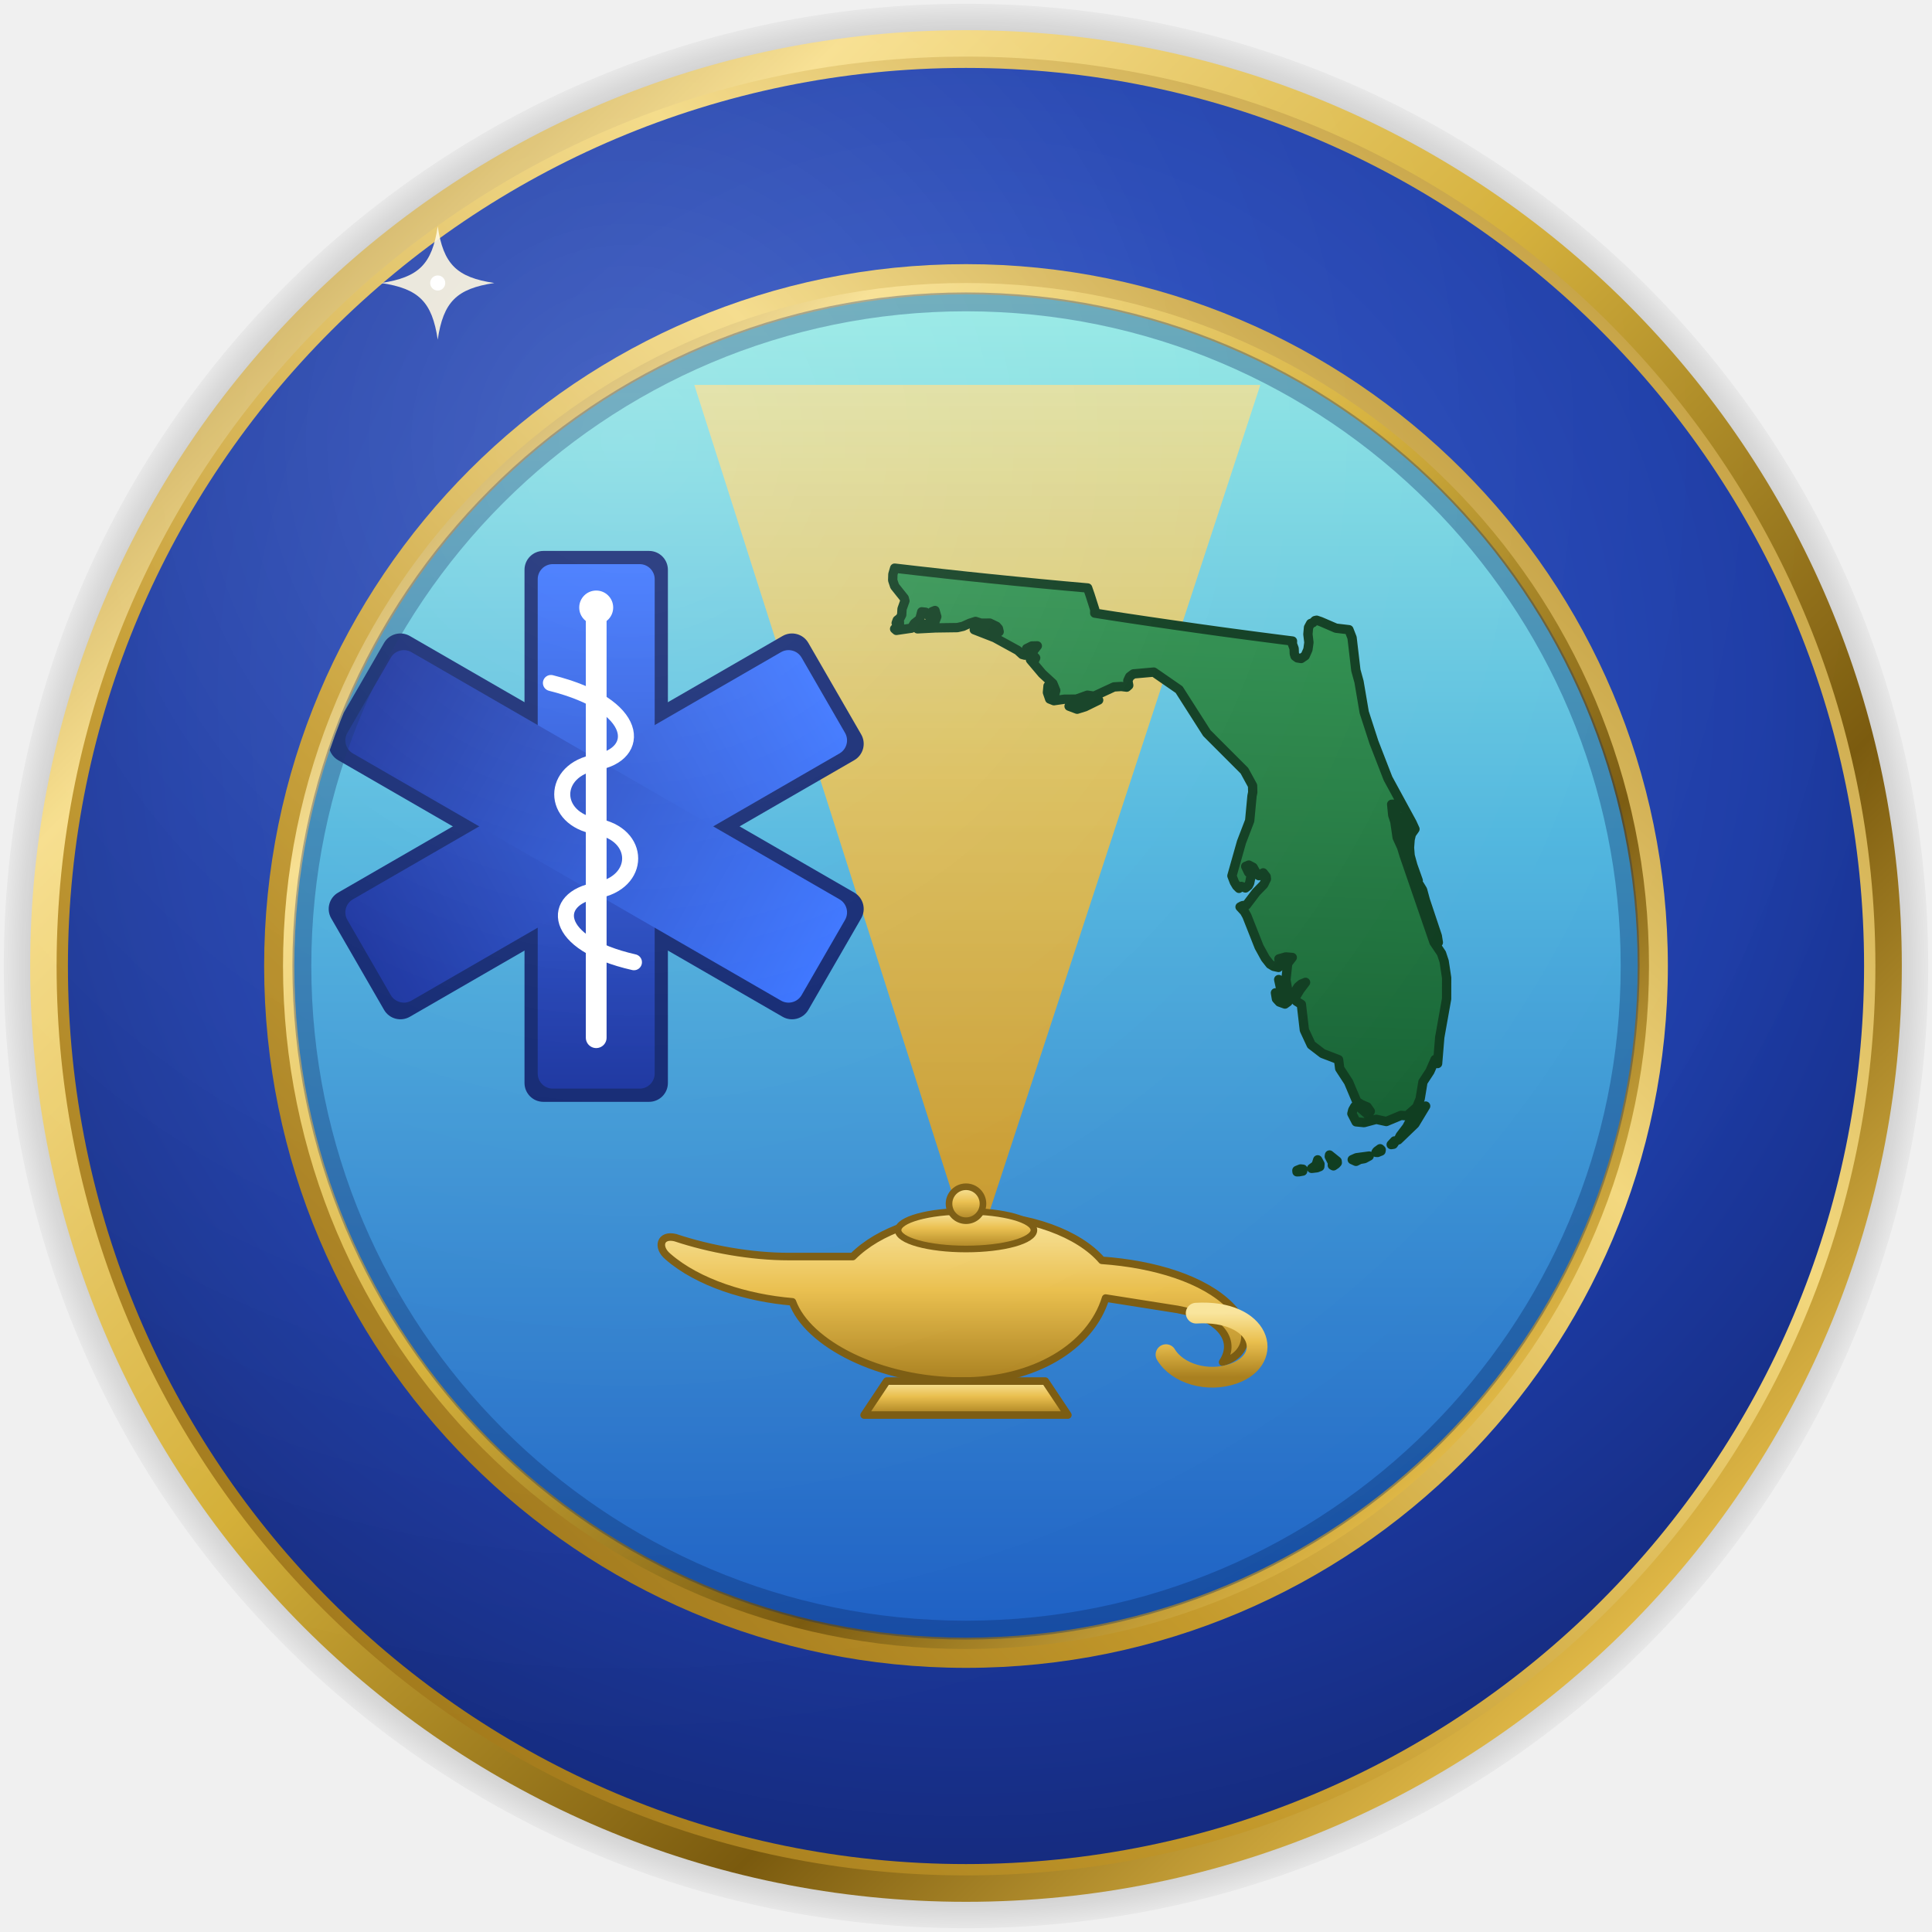
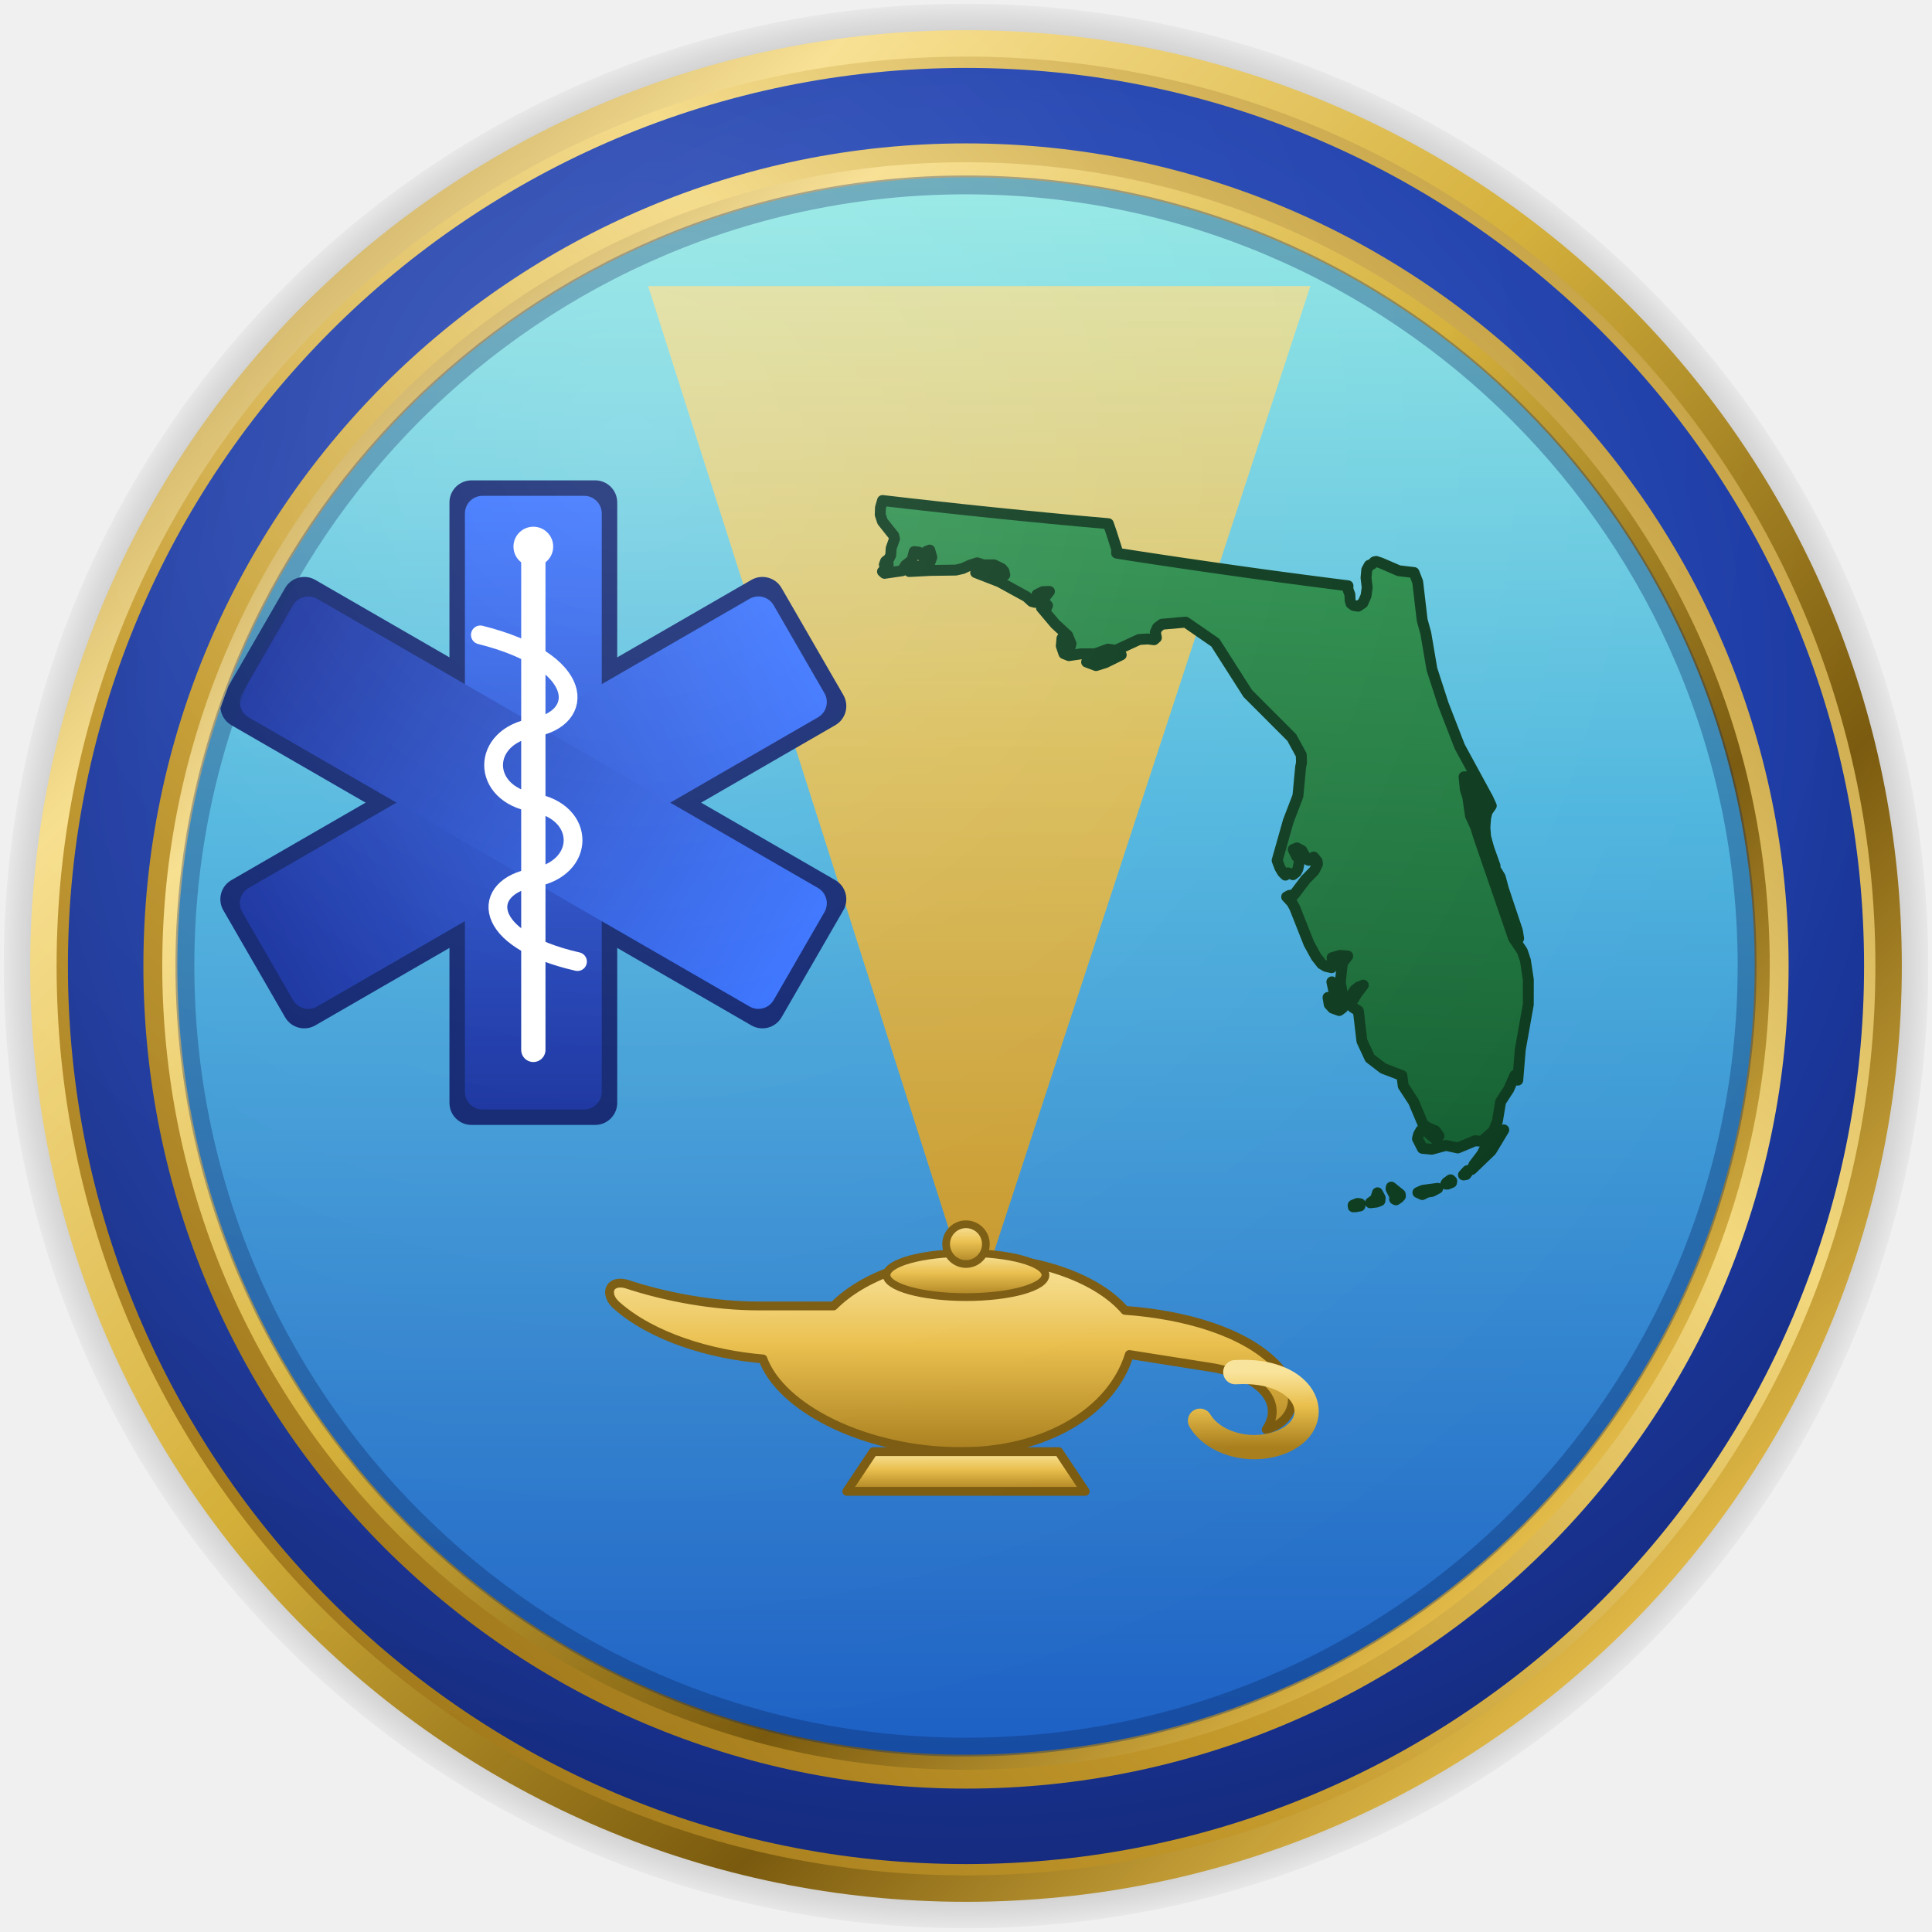
<svg xmlns="http://www.w3.org/2000/svg" viewBox="0 0 1024 1024" width="1024" height="1024">
  <defs>
    <linearGradient id="goldRim" x1="0%" y1="0%" x2="100%" y2="100%">
      <stop offset="0%" stop-color="#8C6410" />
      <stop offset="22%" stop-color="#F7DE8B" />
      <stop offset="45%" stop-color="#D4AF37" />
      <stop offset="68%" stop-color="#7A5A0E" />
      <stop offset="88%" stop-color="#EFC64F" />
      <stop offset="100%" stop-color="#9C7414" />
    </linearGradient>
    <linearGradient id="goldRimSoft" x1="100%" y1="0%" x2="0%" y2="100%">
      <stop offset="0%" stop-color="#A87E1C" />
      <stop offset="35%" stop-color="#F3D87E" />
      <stop offset="65%" stop-color="#C49A2C" />
      <stop offset="100%" stop-color="#8C6410" />
    </linearGradient>
    <linearGradient id="goldLamp" x1="0%" y1="0%" x2="0%" y2="100%">
      <stop offset="0%" stop-color="#F9E49B" />
      <stop offset="45%" stop-color="#E9BE4B" />
      <stop offset="100%" stop-color="#A87E1C" />
    </linearGradient>
    <radialGradient id="band" cx="50%" cy="35%" r="80%">
      <stop offset="0%" stop-color="#2C55D0" />
      <stop offset="55%" stop-color="#1D3CA6" />
      <stop offset="100%" stop-color="#101F63" />
    </radialGradient>
    <linearGradient id="sky" x1="0%" y1="0%" x2="0%" y2="100%">
      <stop offset="0%" stop-color="#93E9E4" />
      <stop offset="40%" stop-color="#4FB6DE" />
      <stop offset="100%" stop-color="#1D5FC4" />
    </linearGradient>
    <linearGradient id="beam" x1="0%" y1="100%" x2="0%" y2="0%">
      <stop offset="0%" stop-color="#C89422" stop-opacity=".98" />
      <stop offset="55%" stop-color="#E9BE4B" stop-opacity=".9" />
      <stop offset="100%" stop-color="#F7DE8B" stop-opacity=".78" />
    </linearGradient>
    <linearGradient id="florida" x1="0%" y1="0%" x2="20%" y2="100%">
      <stop offset="0%" stop-color="#2F9450" />
      <stop offset="100%" stop-color="#136031" />
    </linearGradient>
    <linearGradient id="starBlue" x1="0%" y1="0%" x2="0%" y2="100%">
      <stop offset="0%" stop-color="#3570FF" />
      <stop offset="100%" stop-color="#16309E" />
    </linearGradient>
    <radialGradient id="dropGlow" cx="50%" cy="50%" r="50%">
      <stop offset="78%" stop-color="#000000" stop-opacity="0" />
      <stop offset="92%" stop-color="#000000" stop-opacity=".25" />
      <stop offset="100%" stop-color="#000000" stop-opacity="0" />
    </radialGradient>
    <radialGradient id="sheen" cx="32%" cy="22%" r="70%">
      <stop offset="0%" stop-color="#FFFFFF" stop-opacity=".16" />
      <stop offset="45%" stop-color="#FFFFFF" stop-opacity=".05" />
      <stop offset="100%" stop-color="#FFFFFF" stop-opacity="0" />
    </radialGradient>
-     <path id="arcTop" d="M 78 512 A 434 434 0 1 1 946 512" fill="none" />
-     <path id="arcBottom" d="M 116 512 A 396 396 0 1 0 908 512" fill="none" />
+     <path id="arcTop" d="M 104 512 A 408 408 0 1 1 920 512" fill="none" />
+     <path id="arcBottom" d="M 60 512 A 452 452 0 1 0 964 512" fill="none" />
  </defs>
  <circle cx="512" cy="512" r="510" fill="url(#dropGlow)" />
  <circle cx="512" cy="512" r="496" fill="url(#goldRim)" />
  <circle cx="512" cy="512" r="482" fill="url(#goldRimSoft)" />
  <circle cx="512" cy="512" r="476" fill="url(#band)" />
-   <circle cx="512" cy="512" r="372" fill="url(#goldRimSoft)" />
-   <circle cx="512" cy="512" r="362" fill="url(#goldRim)" />
-   <circle cx="512" cy="512" r="356" fill="url(#sky)" />
+   <circle cx="512" cy="512" r="436" fill="url(#goldRimSoft)" />
+   <circle cx="512" cy="512" r="426" fill="url(#goldRim)" />
+   <circle cx="512" cy="512" r="418" fill="url(#sky)" />
  <clipPath id="field">
-     <circle cx="512" cy="512" r="356" />
+     <circle cx="512" cy="512" r="418" />
  </clipPath>
  <g clip-path="url(#field)">
-     <path d="M 368 204 L 516 668 L 668 204 Z" fill="url(#beam)" />
-     <g transform="translate(478,282) rotate(12) scale(2.06) translate(-927.54,-454.6)">
-       <path fill="url(#florida)" stroke="#0B3A1D" stroke-width="2.4" stroke-linejoin="round" d="M1045.28,455.26l1.22,1.86l2.7,7.99l1.4,2.7l2.95,7.43l4.04,7.01l5.48,8.37l8.43,9.85l1.06,1.43l-0.63,1.47l-0.03,1.42l0.28,2.08l0.59,1.98l1.21,2.33l2.16,3.51l-0.97,-0.61l-3.11,-5.04l-0.8,-3.13l-0.46,-4.56l-0.49,0.2l-0.16,1.53l0.07,1.76l-0.44,0.76l-1.2,-2.5l-0.15,-1.19l0.56,-1.52l-0.32,-0.46l-1.41,-0.49l-0.46,-1.07l-0.01,-1.13l-0.84,-0.46l-0.57,0.13l0.84,2.65l0.89,1.56l1.43,3.87l1.64,2.21l1.06,1.91l12.16,20.24l2.49,2.41l1.09,1.86l1.51,4.02l1.12,5.31l0.33,10.02l0.86,6.73l-0.24,-0.17l-0.26,-0.68l-0.34,-0.04l-0.68,3.27l-1.18,3.05l0.2,4.39l-0.42,2.29l-2.01,2.69l-1.5,0.2l-3.37,2.33l-2.65,-0.01l-2.9,1.48l-2.04,0.23l-1.5,-1.84l0.03,-0.94l0.31,-0.99l0.75,-0.34l3.06,1.68l0.36,-0.98l-1,-0.93l-1.66,-0.33l-1.26,-0.46l-3.12,-4.48l-2.95,-2.94l-0.76,-2.16l-4.35,-0.69l-3.32,-1.58l-2.52,-3.35l-2.13,-6.31l-1.42,-0.52l-0.63,-0.42l0.9,-2.6l1.03,-2.22l-0.99,0.67l-0.67,0.87l-0.72,1.94l-0.69,0.39l-0.71,-0.17l-1.3,-3.29l-0.43,-4.23l0.83,-1.73l-1.66,0.21l-1.62,0.86l0.47,1.36l-0.12,0.81l-1.28,-0.01l-1.02,-0.35l-1.51,-1.26l-2.17,-2.51l-4.72,-7.11l-0.86,-0.98l-1.35,-0.95l0.51,-0.43l0.98,-0.36l1.78,-3.78l1.48,-2.35l0.38,-1.52l-0.2,-0.6l-0.93,-0.77l-0.92,0.94l-0.48,-0.16l-1.44,-1.63l-1.19,-0.34l-0.72,0.5l1.04,1.35l0.82,0.44l0.03,2.19l-0.2,0.74l-0.6,0.72l-1.13,-0.17l-0.47,0.61l-0.73,-0.47l-0.78,-0.85l-0.94,-1.45l0.6,-9.01l0.92,-5.81l-0.74,-6.36l-0.01,-0.96l-0.4,-1.66l-2.85,-3.32l-11.46,-7.45l-9.32,-9.47l-7.31,-3.05l-5.03,1.54l-0.79,0.91l-0.25,1.09l0.48,1.14l-0.41,0.55l-1.39,0.12l-1.83,0.51l-4.52,3.39l-1.73,0.11l-1.47,0.91l-1.11,0.68l-3.02,0.66l-2.52,0.93l-1.16,-0.2l-0.92,-1.53l-0.2,-1.67l0.74,1.21l1.03,0.89l0.37,-0.45l0.05,-0.91l-1.11,-1.63l-3.19,-1.89l-3.71,-2.88l1.03,-0.01l0.18,-0.73l-1.14,-0.8l0.31,-1.11l0.6,-1.2l-1.38,0.33l-1.17,0.92l0.07,0.97l-0.16,0.79l-0.69,-0.04l-1.36,-0.8l-6.48,-1.95l-5.56,-0.91l4.07,-1.11l2.3,0.28l-0.36,-0.77l-0.6,-0.45l-1.84,-0.45l-2.23,0.49l-1.46,-0.15l-1.39,0.79l-1.5,1.11l-1.37,0.63l-5.5,1.25l-4.45,1.19l0.65,-0.85l0.72,-0.58l2.59,-1.03l0.24,-1.63l-0.78,-1.46l-0.66,0.44l-0.62,1.27l-0.99,-0.77l-1,0.1l-0.09,1.93l-1.16,1.4l-0.46,1.34l-3.68,1.36l-0.52,-0.29l0.99,-1.32l-0.15,-0.67l-0.76,0.44l0.11,-0.78l0.62,-0.75l0.22,-0.82l-0.23,-1.51l0.29,-2.18l-0.32,-0.65l-3.05,-2.51l-0.81,-1.39l-0.27,-1.52l0.12,-1.62l6.21,-0.59l6.21,-0.61l6.21,-0.63l6.21,-0.66l6.21,-0.68l6.2,-0.7l6.2,-0.72l6.18,-0.75l1,1.66l1.97,3.45l0.16,0.84l1.82,-0.09l3.09,-0.17l3.09,-0.18l3.09,-0.19l3.09,-0.19l3.09,-0.2l3.09,-0.2l3.09,-0.21l3.09,-0.21l3.09,-0.22l3.09,-0.22l3.09,-0.23l3.09,-0.24l3.09,-0.24l3.09,-0.25l3.09,-0.25l3.09,-0.26l0.13,0.73l0.68,1.07l0.33,1.29l0.33,0.59l0.67,0.3l0.98,-0.05l0.86,-0.89l0.36,-1.72l-0.13,-1.84l-0.69,-2.01l-0.21,-1.75l0.32,-1.1l0.53,-0.34l0.41,-0.63l0.39,-0.18l1.1,0.13l4.19,0.84L1045.28,455.26zM982.99,488.77l-1.86,1.04l-2.19,-0.33l1.3,-0.27l0.98,0.12l2.27,-1.44l1.15,-1.02l1.42,-0.51L982.99,488.77zM1083.9,527.61l0.61,1.58l-2.5,-3.49l-3.3,-5.58l-2,-4.4l1.03,1.1l1.25,2.44L1083.9,527.61zM1048.56,550.12l0.17,1.32l-1.36,-2.05l-1.05,-2.33l1.09,0.64L1048.56,550.12zM1049.84,552.19l-0.63,0.7l-1.52,-0.21l-0.91,-0.65l-0.57,-1.45l1.51,1.4l0.51,0.29L1049.84,552.19zM1088.32,576.1l-3.34,4.93l0.27,-1.14l1.2,-2.54l0.33,-1.15l0.95,-0.86l0.79,-1.39l-0.17,-1.43l1.27,-1.25l0.45,-0.23L1088.32,576.1zM1083.99,582.38l-0.53,0.2l0.65,-1.1l0.24,0.03L1083.99,582.38zM1080.44,585.29l-0.39,0.06l0.14,-0.35l0.7,-0.78l0.33,0.2l0.02,0.33L1080.44,585.29zM1076.35,587.99l-0.85,0.69l-1.04,-0.23l0.98,-0.71l3.09,-1.1l-1.08,0.91L1076.35,587.99zM1070.61,590.46l-0.54,0.56l-0.32,-0.09l-0.11,-0.68l-1.12,-1.35l-0.03,-0.4l2.25,1.14l0.12,0.39L1070.61,590.46zM1066.01,592.38l-1.3,0.44l0.94,-1.06l0.13,-1.41l0.8,0.95l0.09,0.64L1066.01,592.38zM1061.73,594.34l-0.52,0.13l-0.1,-0.34l0.84,-0.57l0.6,-0.06l0.05,0.48L1061.73,594.34z" />
-     </g>
-     <g transform="translate(316,438)">
-       <g fill="#0E2470">
-         <rect x="-38" y="-146" width="76" height="292" rx="10" />
-         <rect x="-38" y="-146" width="76" height="292" rx="10" transform="rotate(60)" />
-         <rect x="-38" y="-146" width="76" height="292" rx="10" transform="rotate(120)" />
+     <g transform="translate(512,512) scale(1.17) translate(-512,-512)">
+       <path d="M 368 204 L 516 668 L 668 204 Z" fill="url(#beam)" />
+       <g transform="translate(478,282) rotate(12) scale(2.06) translate(-927.54,-454.6)">
+         <path fill="url(#florida)" stroke="#0B3A1D" stroke-width="2.4" stroke-linejoin="round" d="M1045.28,455.26l1.22,1.86l2.7,7.99l1.4,2.7l2.95,7.43l4.04,7.01l5.48,8.37l8.43,9.85l1.06,1.43l-0.63,1.47l-0.03,1.42l0.28,2.08l0.59,1.98l1.21,2.33l2.16,3.51l-0.97,-0.61l-3.11,-5.04l-0.8,-3.13l-0.46,-4.56l-0.49,0.2l-0.16,1.53l0.07,1.76l-0.44,0.76l-1.2,-2.5l-0.15,-1.19l0.56,-1.52l-0.32,-0.46l-1.41,-0.49l-0.46,-1.07l-0.01,-1.13l-0.84,-0.46l-0.57,0.13l0.84,2.65l0.89,1.56l1.43,3.87l1.64,2.21l1.06,1.91l12.16,20.24l2.49,2.41l1.09,1.86l1.51,4.02l1.12,5.31l0.33,10.02l0.86,6.73l-0.24,-0.17l-0.26,-0.68l-0.34,-0.04l-0.68,3.27l-1.18,3.05l0.2,4.39l-0.42,2.29l-2.01,2.69l-1.5,0.2l-3.37,2.33l-2.65,-0.01l-2.9,1.48l-2.04,0.23l-1.5,-1.84l0.03,-0.94l0.31,-0.99l0.75,-0.34l3.06,1.68l0.36,-0.98l-1,-0.93l-1.66,-0.33l-1.26,-0.46l-3.12,-4.48l-2.95,-2.94l-0.76,-2.16l-4.35,-0.69l-3.32,-1.58l-2.52,-3.35l-2.13,-6.31l-1.42,-0.52l-0.63,-0.42l0.9,-2.6l1.03,-2.22l-0.99,0.67l-0.67,0.87l-0.72,1.94l-0.69,0.39l-0.71,-0.17l-1.3,-3.29l-0.43,-4.23l0.83,-1.73l-1.66,0.21l-1.62,0.86l0.47,1.36l-0.12,0.81l-1.28,-0.01l-1.02,-0.35l-1.51,-1.26l-2.17,-2.51l-4.72,-7.11l-0.86,-0.98l-1.35,-0.95l0.51,-0.43l0.98,-0.36l1.78,-3.78l1.48,-2.35l0.38,-1.52l-0.2,-0.6l-0.93,-0.77l-0.92,0.94l-0.48,-0.16l-1.44,-1.63l-1.19,-0.34l-0.72,0.5l1.04,1.35l0.82,0.44l0.03,2.19l-0.2,0.74l-0.6,0.72l-1.13,-0.17l-0.47,0.61l-0.73,-0.47l-0.78,-0.85l-0.94,-1.45l0.6,-9.01l0.92,-5.81l-0.74,-6.36l-0.01,-0.96l-0.4,-1.66l-2.85,-3.32l-11.46,-7.45l-9.32,-9.47l-7.31,-3.05l-5.03,1.54l-0.79,0.91l-0.25,1.09l0.48,1.14l-0.41,0.55l-1.39,0.12l-1.83,0.51l-4.52,3.39l-1.73,0.11l-1.47,0.91l-1.11,0.68l-3.02,0.66l-2.52,0.93l-1.16,-0.2l-0.92,-1.53l-0.2,-1.67l0.74,1.21l1.03,0.89l0.37,-0.45l0.05,-0.91l-1.11,-1.63l-3.19,-1.89l-3.71,-2.88l1.03,-0.01l0.18,-0.73l-1.14,-0.8l0.31,-1.11l0.6,-1.2l-1.38,0.33l-1.17,0.92l0.07,0.97l-0.16,0.79l-0.69,-0.04l-1.36,-0.8l-6.48,-1.95l-5.56,-0.91l4.07,-1.11l2.3,0.28l-0.36,-0.77l-0.6,-0.45l-1.84,-0.45l-2.23,0.49l-1.46,-0.15l-1.39,0.79l-1.5,1.11l-1.37,0.63l-5.5,1.25l-4.45,1.19l0.65,-0.85l0.72,-0.58l2.59,-1.03l0.24,-1.63l-0.78,-1.46l-0.66,0.44l-0.62,1.27l-0.99,-0.77l-1,0.1l-0.09,1.93l-1.16,1.4l-0.46,1.34l-3.68,1.36l-0.52,-0.29l0.99,-1.32l-0.15,-0.67l-0.76,0.44l0.11,-0.78l0.62,-0.75l0.22,-0.82l-0.23,-1.51l0.29,-2.18l-0.32,-0.65l-3.05,-2.51l-0.81,-1.39l-0.27,-1.52l0.12,-1.62l6.21,-0.59l6.21,-0.61l6.21,-0.63l6.21,-0.66l6.21,-0.68l6.2,-0.7l6.2,-0.72l6.18,-0.75l1,1.66l1.97,3.45l0.16,0.84l1.82,-0.09l3.09,-0.17l3.09,-0.18l3.09,-0.19l3.09,-0.19l3.09,-0.2l3.09,-0.2l3.09,-0.21l3.09,-0.21l3.09,-0.22l3.09,-0.22l3.09,-0.23l3.09,-0.24l3.09,-0.24l3.09,-0.25l3.09,-0.25l3.09,-0.26l0.13,0.73l0.68,1.07l0.33,1.29l0.33,0.59l0.67,0.3l0.98,-0.05l0.86,-0.89l0.36,-1.72l-0.13,-1.84l-0.69,-2.01l-0.21,-1.75l0.32,-1.1l0.53,-0.34l0.41,-0.63l0.39,-0.18l1.1,0.13l4.19,0.84L1045.28,455.26zM982.99,488.77l-1.86,1.04l-2.19,-0.33l1.3,-0.27l0.98,0.12l2.27,-1.44l1.15,-1.02l1.42,-0.51L982.99,488.77zM1083.9,527.61l0.61,1.58l-2.5,-3.49l-3.3,-5.58l-2,-4.4l1.03,1.1l1.25,2.44L1083.9,527.61zM1048.56,550.12l0.17,1.32l-1.36,-2.05l-1.05,-2.33l1.09,0.64L1048.56,550.12zM1049.84,552.19l-0.63,0.7l-1.52,-0.21l-0.91,-0.65l-0.57,-1.45l1.51,1.4l0.51,0.29L1049.84,552.19zM1088.32,576.1l-3.34,4.93l0.27,-1.14l1.2,-2.54l0.33,-1.15l0.95,-0.86l0.79,-1.39l-0.17,-1.43l1.27,-1.25l0.45,-0.23L1088.32,576.1zM1083.99,582.38l-0.53,0.2l0.65,-1.1l0.24,0.03L1083.99,582.38zM1080.44,585.29l-0.39,0.06l0.14,-0.35l0.7,-0.78l0.33,0.2l0.02,0.33L1080.44,585.29zM1076.35,587.99l-0.85,0.69l-1.04,-0.23l0.98,-0.71l3.09,-1.1l-1.08,0.91L1076.35,587.99zM1070.61,590.46l-0.54,0.56l-0.32,-0.09l-0.11,-0.68l-1.12,-1.35l-0.03,-0.4l2.25,1.14l0.12,0.39L1070.61,590.46zM1066.01,592.38l-1.3,0.44l0.94,-1.06l0.13,-1.41l0.8,0.95l0.09,0.64L1066.01,592.38zM1061.73,594.34l-0.52,0.13l-0.1,-0.34l0.84,-0.57l0.6,-0.06l0.05,0.48L1061.73,594.34z" />
      </g>
-       <g fill="url(#starBlue)">
-         <rect x="-31" y="-139" width="62" height="278" rx="8" />
-         <rect x="-31" y="-139" width="62" height="278" rx="8" transform="rotate(60)" />
-         <rect x="-31" y="-139" width="62" height="278" rx="8" transform="rotate(120)" />
+       <g transform="translate(316,438)">
+         <g fill="#0E2470">
+           <rect x="-38" y="-146" width="76" height="292" rx="10" />
+           <rect x="-38" y="-146" width="76" height="292" rx="10" transform="rotate(60)" />
+           <rect x="-38" y="-146" width="76" height="292" rx="10" transform="rotate(120)" />
+         </g>
+         <g fill="url(#starBlue)">
+           <rect x="-31" y="-139" width="62" height="278" rx="8" />
+           <rect x="-31" y="-139" width="62" height="278" rx="8" transform="rotate(60)" />
+           <rect x="-31" y="-139" width="62" height="278" rx="8" transform="rotate(120)" />
+         </g>
+         <g stroke="#FFFFFF" fill="none" stroke-linecap="round">
+           <line x1="0" y1="-110" x2="0" y2="112" stroke-width="11" />
+           <circle cx="0" cy="-116" r="9" fill="#FFFFFF" stroke="none" />
+           <path stroke-width="8.5" d="M -24 -76 C 24 -64 24 -38 0 -34 C -24 -30 -24 -4 0 0 C 24 4 24 30 0 34 C -24 38 -24 62 20 72" />
+         </g>
      </g>
-       <g stroke="#FFFFFF" fill="none" stroke-linecap="round">
-         <line x1="0" y1="-110" x2="0" y2="112" stroke-width="11" />
-         <circle cx="0" cy="-116" r="9" fill="#FFFFFF" stroke="none" />
-         <path stroke-width="8.5" d="M -24 -76 C 24 -64 24 -38 0 -34 C -24 -30 -24 -4 0 0 C 24 4 24 30 0 34 C -24 38 -24 62 20 72" />
+       <g transform="translate(516,712)">
+         <path fill="url(#goldLamp)" stroke="#7A5A0E" stroke-width="4" stroke-linejoin="round" d="         M -96 -22         C -120 -24 -146 -32 -162 -46         C -168 -51 -166 -58 -158 -56         C -140 -50 -118 -46 -98 -46         L -64 -46         C -50 -60 -26 -68 0 -68         C 30 -68 56 -58 68 -44         C 96 -42 122 -34 136 -20         C 148 -8 146 6 132 10         C 140 -2 130 -14 108 -18         L 70 -24         C 62 2 32 20 -6 20         C -50 20 -88 0 -96 -22         Z" />
+         <path fill="none" stroke="url(#goldLamp)" stroke-width="11" stroke-linecap="round" d="M 118 -16 C 152 -18 160 8 138 16 C 124 21 108 16 102 6" />
+         <ellipse cx="-4" cy="-60" rx="36" ry="10" fill="url(#goldLamp)" stroke="#7A5A0E" stroke-width="3.5" />
+         <circle cx="-4" cy="-74" r="9" fill="url(#goldLamp)" stroke="#7A5A0E" stroke-width="3.5" />
+         <path d="M -46 20 L 38 20 L 50 38 L -58 38 Z" fill="url(#goldLamp)" stroke="#7A5A0E" stroke-width="4" stroke-linejoin="round" />
      </g>
    </g>
-     <g transform="translate(516,712)">
-       <path fill="url(#goldLamp)" stroke="#7A5A0E" stroke-width="4" stroke-linejoin="round" d="         M -96 -22         C -120 -24 -146 -32 -162 -46         C -168 -51 -166 -58 -158 -56         C -140 -50 -118 -46 -98 -46         L -64 -46         C -50 -60 -26 -68 0 -68         C 30 -68 56 -58 68 -44         C 96 -42 122 -34 136 -20         C 148 -8 146 6 132 10         C 140 -2 130 -14 108 -18         L 70 -24         C 62 2 32 20 -6 20         C -50 20 -88 0 -96 -22         Z" />
-       <path fill="none" stroke="url(#goldLamp)" stroke-width="11" stroke-linecap="round" d="M 118 -16 C 152 -18 160 8 138 16 C 124 21 108 16 102 6" />
-       <ellipse cx="-4" cy="-60" rx="36" ry="10" fill="url(#goldLamp)" stroke="#7A5A0E" stroke-width="3.5" />
-       <circle cx="-4" cy="-74" r="9" fill="url(#goldLamp)" stroke="#7A5A0E" stroke-width="3.5" />
-       <path d="M -46 20 L 38 20 L 50 38 L -58 38 Z" fill="url(#goldLamp)" stroke="#7A5A0E" stroke-width="4" stroke-linejoin="round" />
-     </g>
  </g>
-   <circle cx="512" cy="512" r="352" fill="none" stroke="#0A2A66" stroke-opacity=".35" stroke-width="10" />
+   <circle cx="512" cy="512" r="414" fill="none" stroke="#0A2A66" stroke-opacity=".35" stroke-width="10" />
  <circle cx="512" cy="512" r="496" fill="url(#sheen)" />
-   <g transform="translate(232,150)" fill="#FFF8E1">
-     <path d="M 0 -30 C 3 -10 10 -3 30 0 C 10 3 3 10 0 30 C -3 10 -10 3 -30 0 C -10 -3 -3 -10 0 -30 Z" opacity=".9" />
-     <circle r="4" fill="#FFFFFF" />
-   </g>
</svg>
